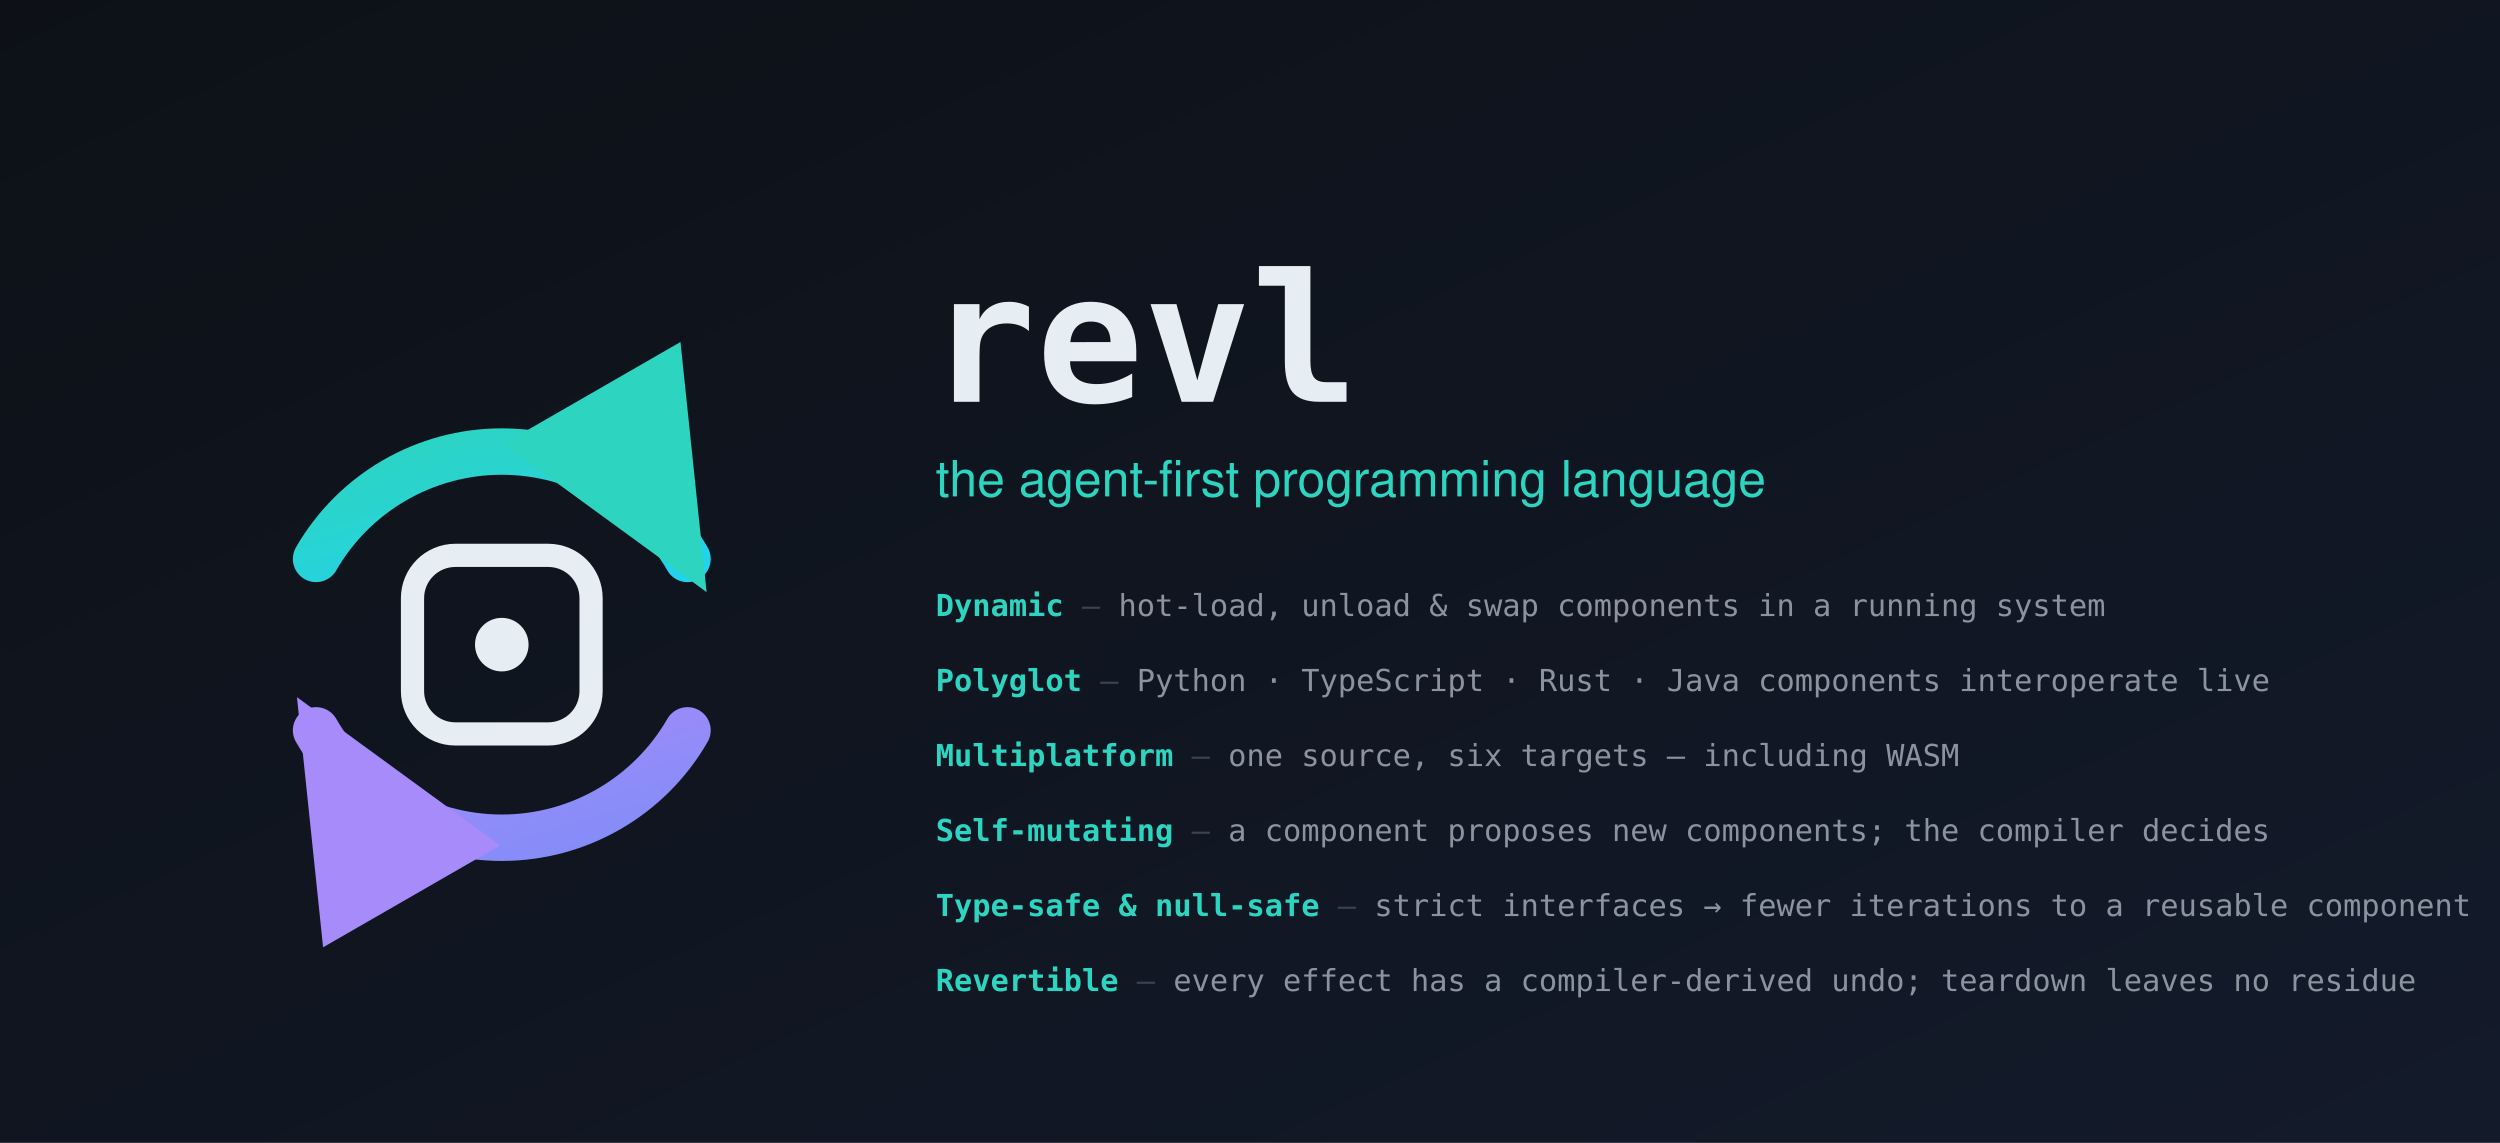
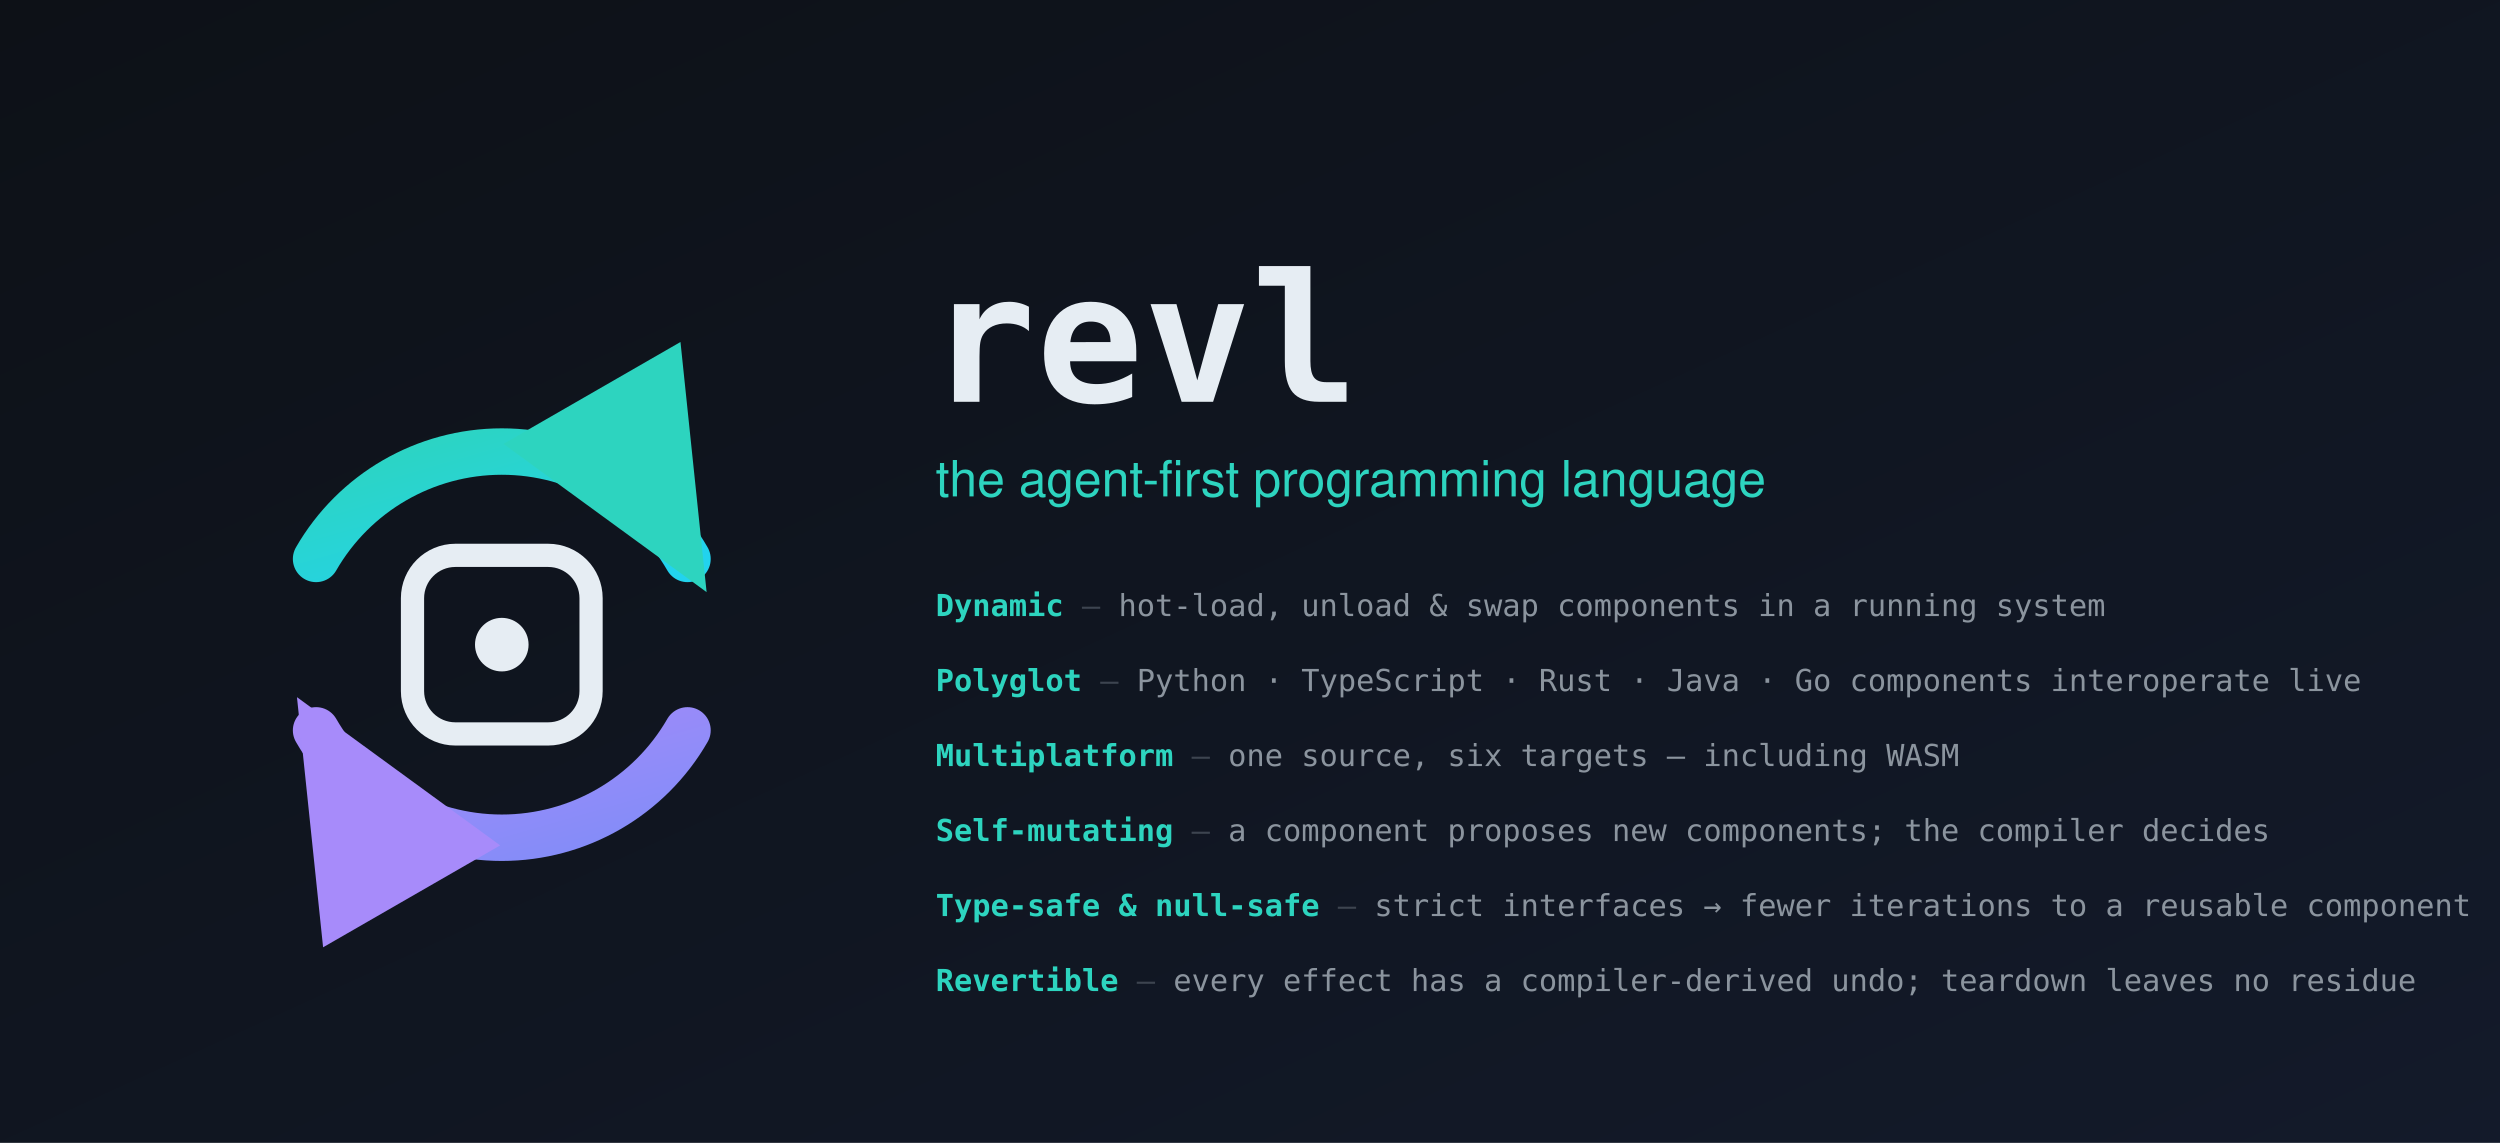
<svg xmlns="http://www.w3.org/2000/svg" viewBox="0 0 1400 640" width="1400" height="640">
  <defs>
    <linearGradient id="bg" x1="0" y1="0" x2="1" y2="1">
      <stop offset="0" stop-color="#0d1117" />
      <stop offset="1" stop-color="#131a2a" />
    </linearGradient>
    <linearGradient id="teal" x1="0" y1="0" x2="1" y2="1">
      <stop offset="0" stop-color="#2dd4bf" />
      <stop offset="1" stop-color="#22d3ee" />
    </linearGradient>
    <linearGradient id="violet" x1="0" y1="0" x2="1" y2="1">
      <stop offset="0" stop-color="#a78bfa" />
      <stop offset="1" stop-color="#818cf8" />
    </linearGradient>
    <marker id="ah-teal" viewBox="0 0 10 10" refX="7.5" refY="5" markerWidth="5.5" markerHeight="5.5" orient="auto-start-reverse">
      <path d="M 0 1 L 9 5 L 0 9 z" fill="#2dd4bf" />
    </marker>
    <marker id="ah-violet" viewBox="0 0 10 10" refX="7.5" refY="5" markerWidth="5.5" markerHeight="5.5" orient="auto-start-reverse">
      <path d="M 0 1 L 9 5 L 0 9 z" fill="#a78bfa" />
    </marker>
  </defs>
  <rect width="1400" height="640" fill="url(#bg)" />
  <g transform="translate(115, 195)">
    <path d="M 62 118 A 120 120 0 0 1 270 118" fill="none" stroke="url(#teal)" stroke-width="26" stroke-linecap="round" marker-end="url(#ah-teal)" />
    <path d="M 270 214 A 120 120 0 0 1 62 214" fill="none" stroke="url(#violet)" stroke-width="26" stroke-linecap="round" marker-end="url(#ah-violet)" />
    <rect x="116" y="116" width="100" height="100" rx="24" fill="none" stroke="#e6edf3" stroke-width="13" />
    <circle cx="166" cy="166" r="15" fill="#e6edf3" />
  </g>
  <text x="520" y="225" font-family="ui-monospace, SFMono-Regular, Menlo, monospace" font-size="100" font-weight="700" fill="#e6edf3">revl</text>
  <text x="524" y="278" font-family="ui-sans-serif, -apple-system, Helvetica, Arial, sans-serif" font-size="28" fill="#2dd4bf">the agent-first programming language</text>
  <g font-family="ui-monospace, SFMono-Regular, Menlo, monospace" font-size="17">
    <text x="524" y="345">
      <tspan font-weight="700" fill="#2dd4bf">Dynamic</tspan>
      <tspan fill="#3d4450"> — </tspan>
      <tspan fill="#8b949e">hot-load, unload &amp; swap components in a running system</tspan>
    </text>
    <text x="524" y="387">
      <tspan font-weight="700" fill="#2dd4bf">Polyglot</tspan>
      <tspan fill="#3d4450"> — </tspan>
-       <tspan fill="#8b949e">Python · TypeScript · Rust · Java components interoperate live</tspan>
+       <tspan fill="#8b949e">Python · TypeScript · Rust · Java · Go components interoperate live</tspan>
    </text>
    <text x="524" y="429">
      <tspan font-weight="700" fill="#2dd4bf">Multiplatform</tspan>
      <tspan fill="#3d4450"> — </tspan>
      <tspan fill="#8b949e">one source, six targets — including WASM</tspan>
    </text>
    <text x="524" y="471">
      <tspan font-weight="700" fill="#2dd4bf">Self-mutating</tspan>
      <tspan fill="#3d4450"> — </tspan>
      <tspan fill="#8b949e">a component proposes new components; the compiler decides</tspan>
    </text>
    <text x="524" y="513">
      <tspan font-weight="700" fill="#2dd4bf">Type-safe &amp; null-safe</tspan>
      <tspan fill="#3d4450"> — </tspan>
      <tspan fill="#8b949e">strict interfaces → fewer iterations to a reusable component</tspan>
    </text>
    <text x="524" y="555">
      <tspan font-weight="700" fill="#2dd4bf">Revertible</tspan>
      <tspan fill="#3d4450"> — </tspan>
      <tspan fill="#8b949e">every effect has a compiler-derived undo; teardown leaves no residue</tspan>
    </text>
  </g>
</svg>
